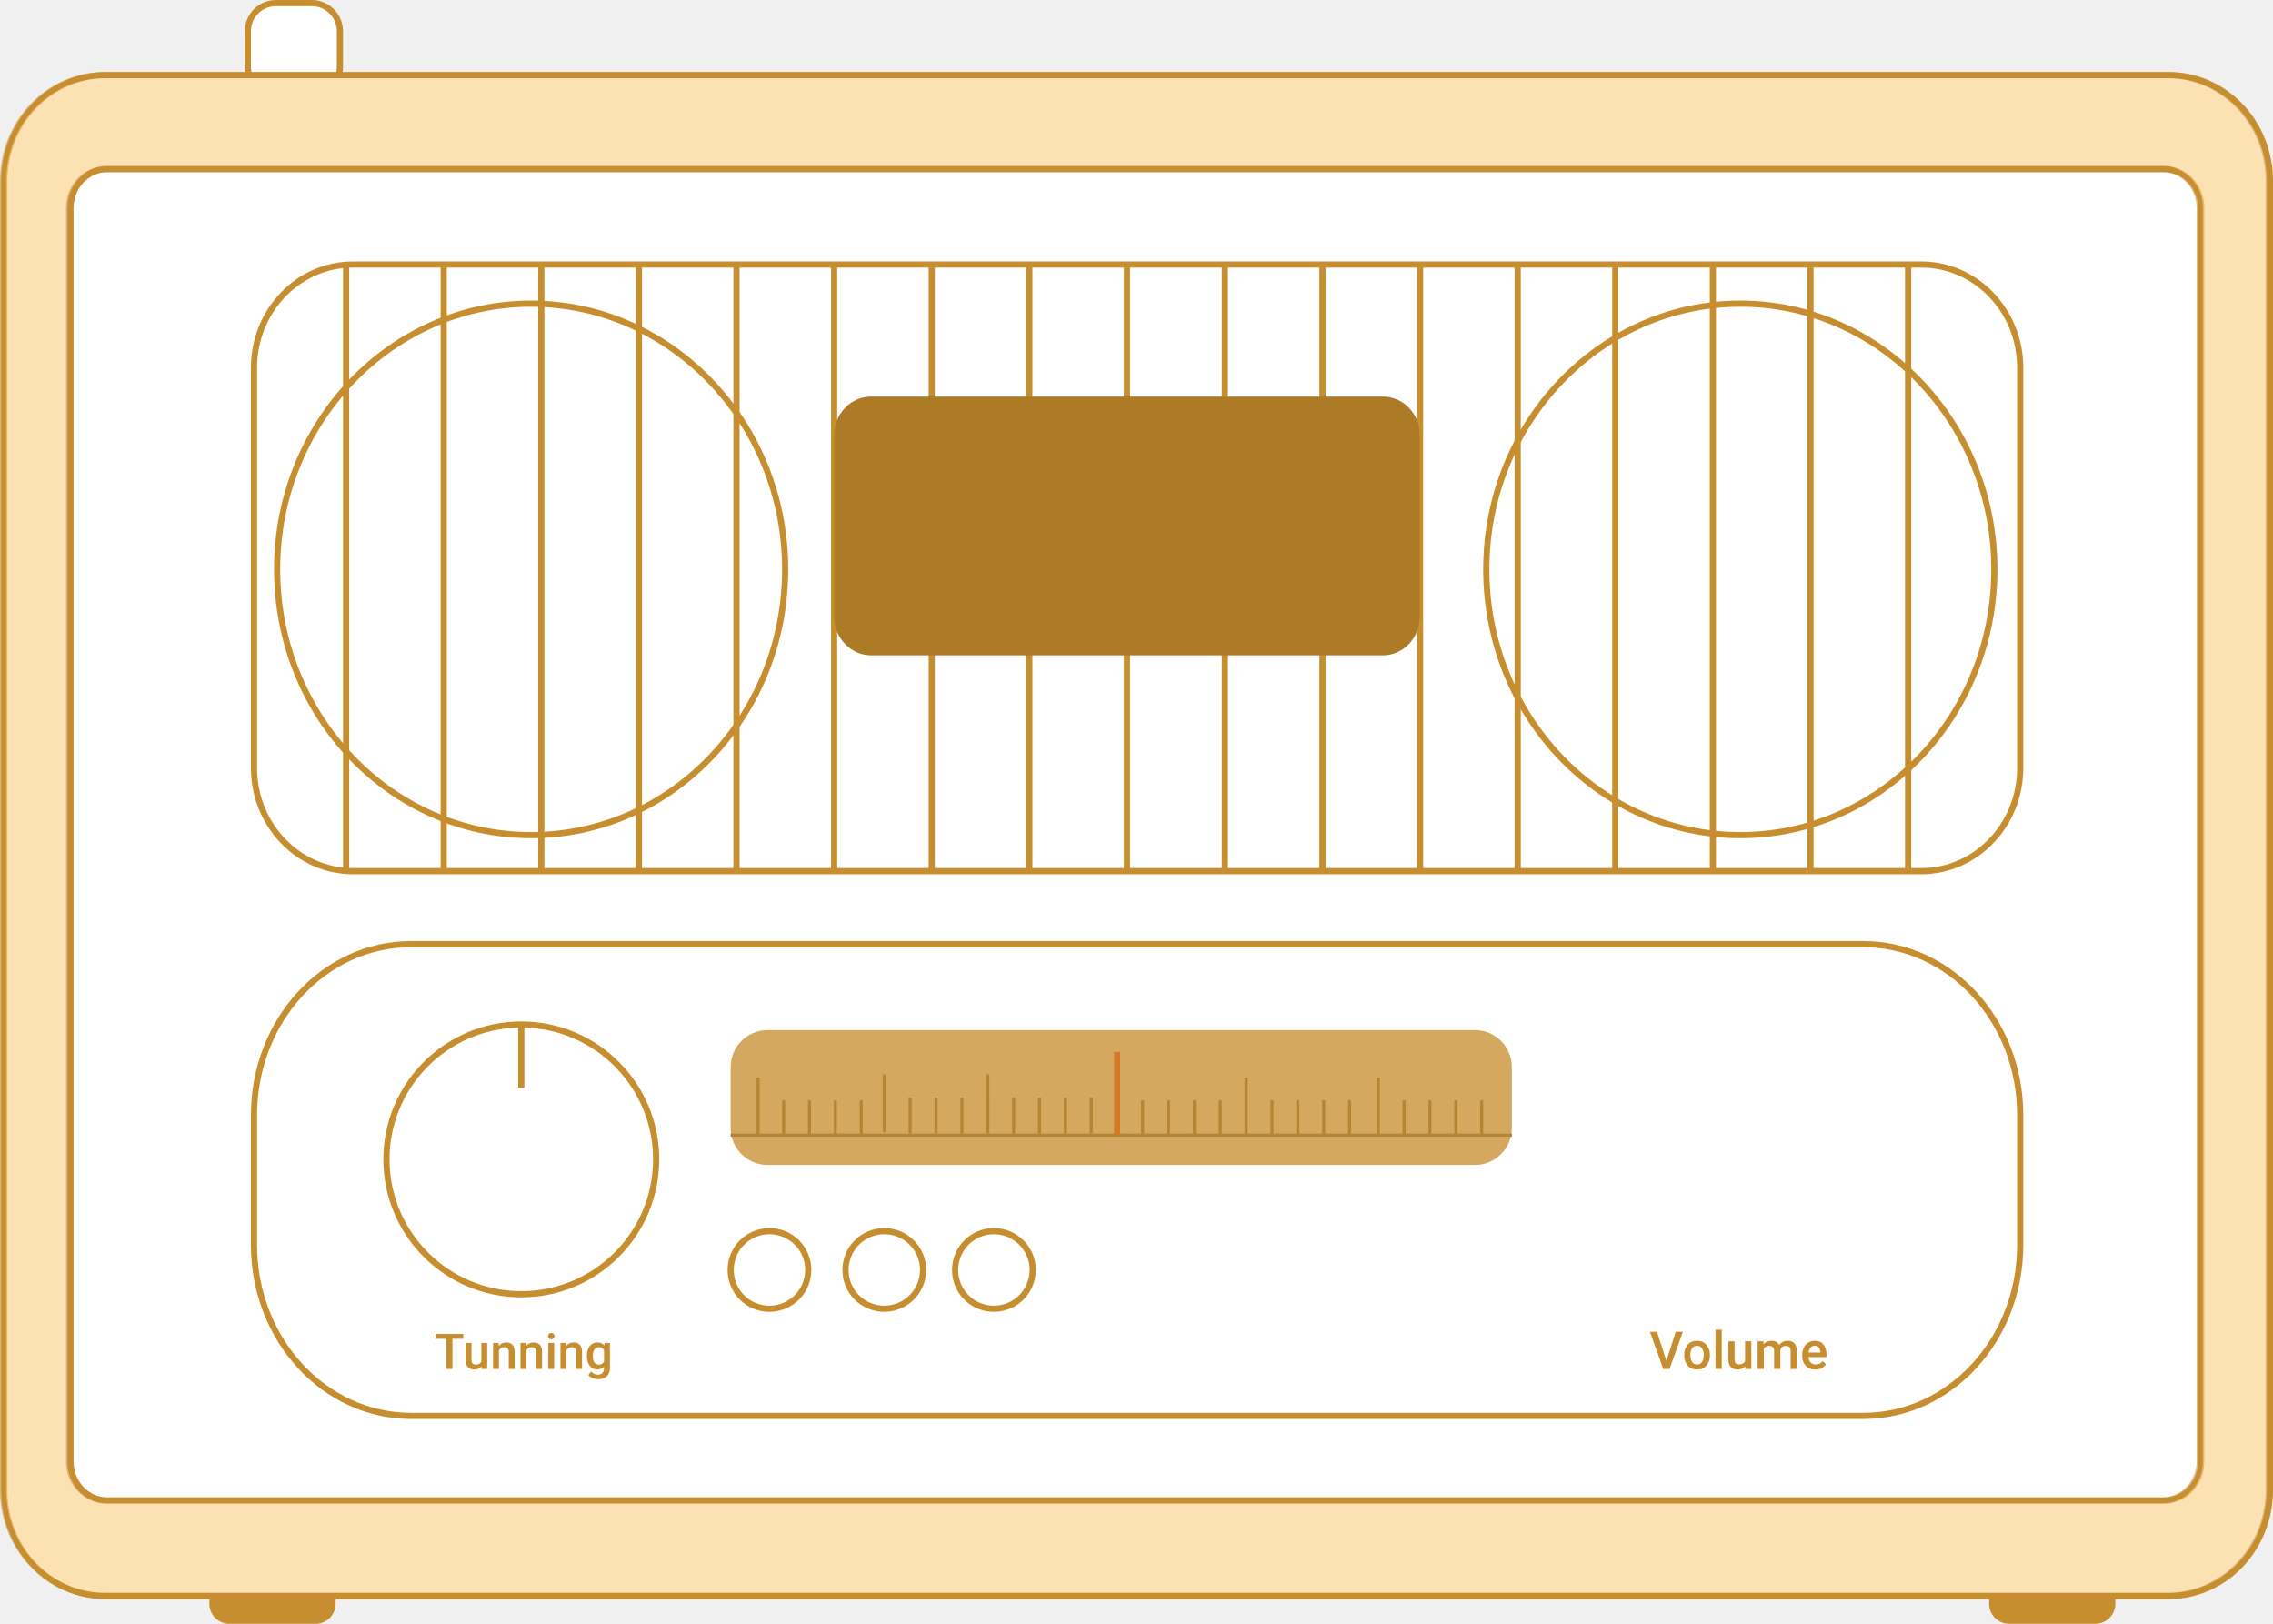
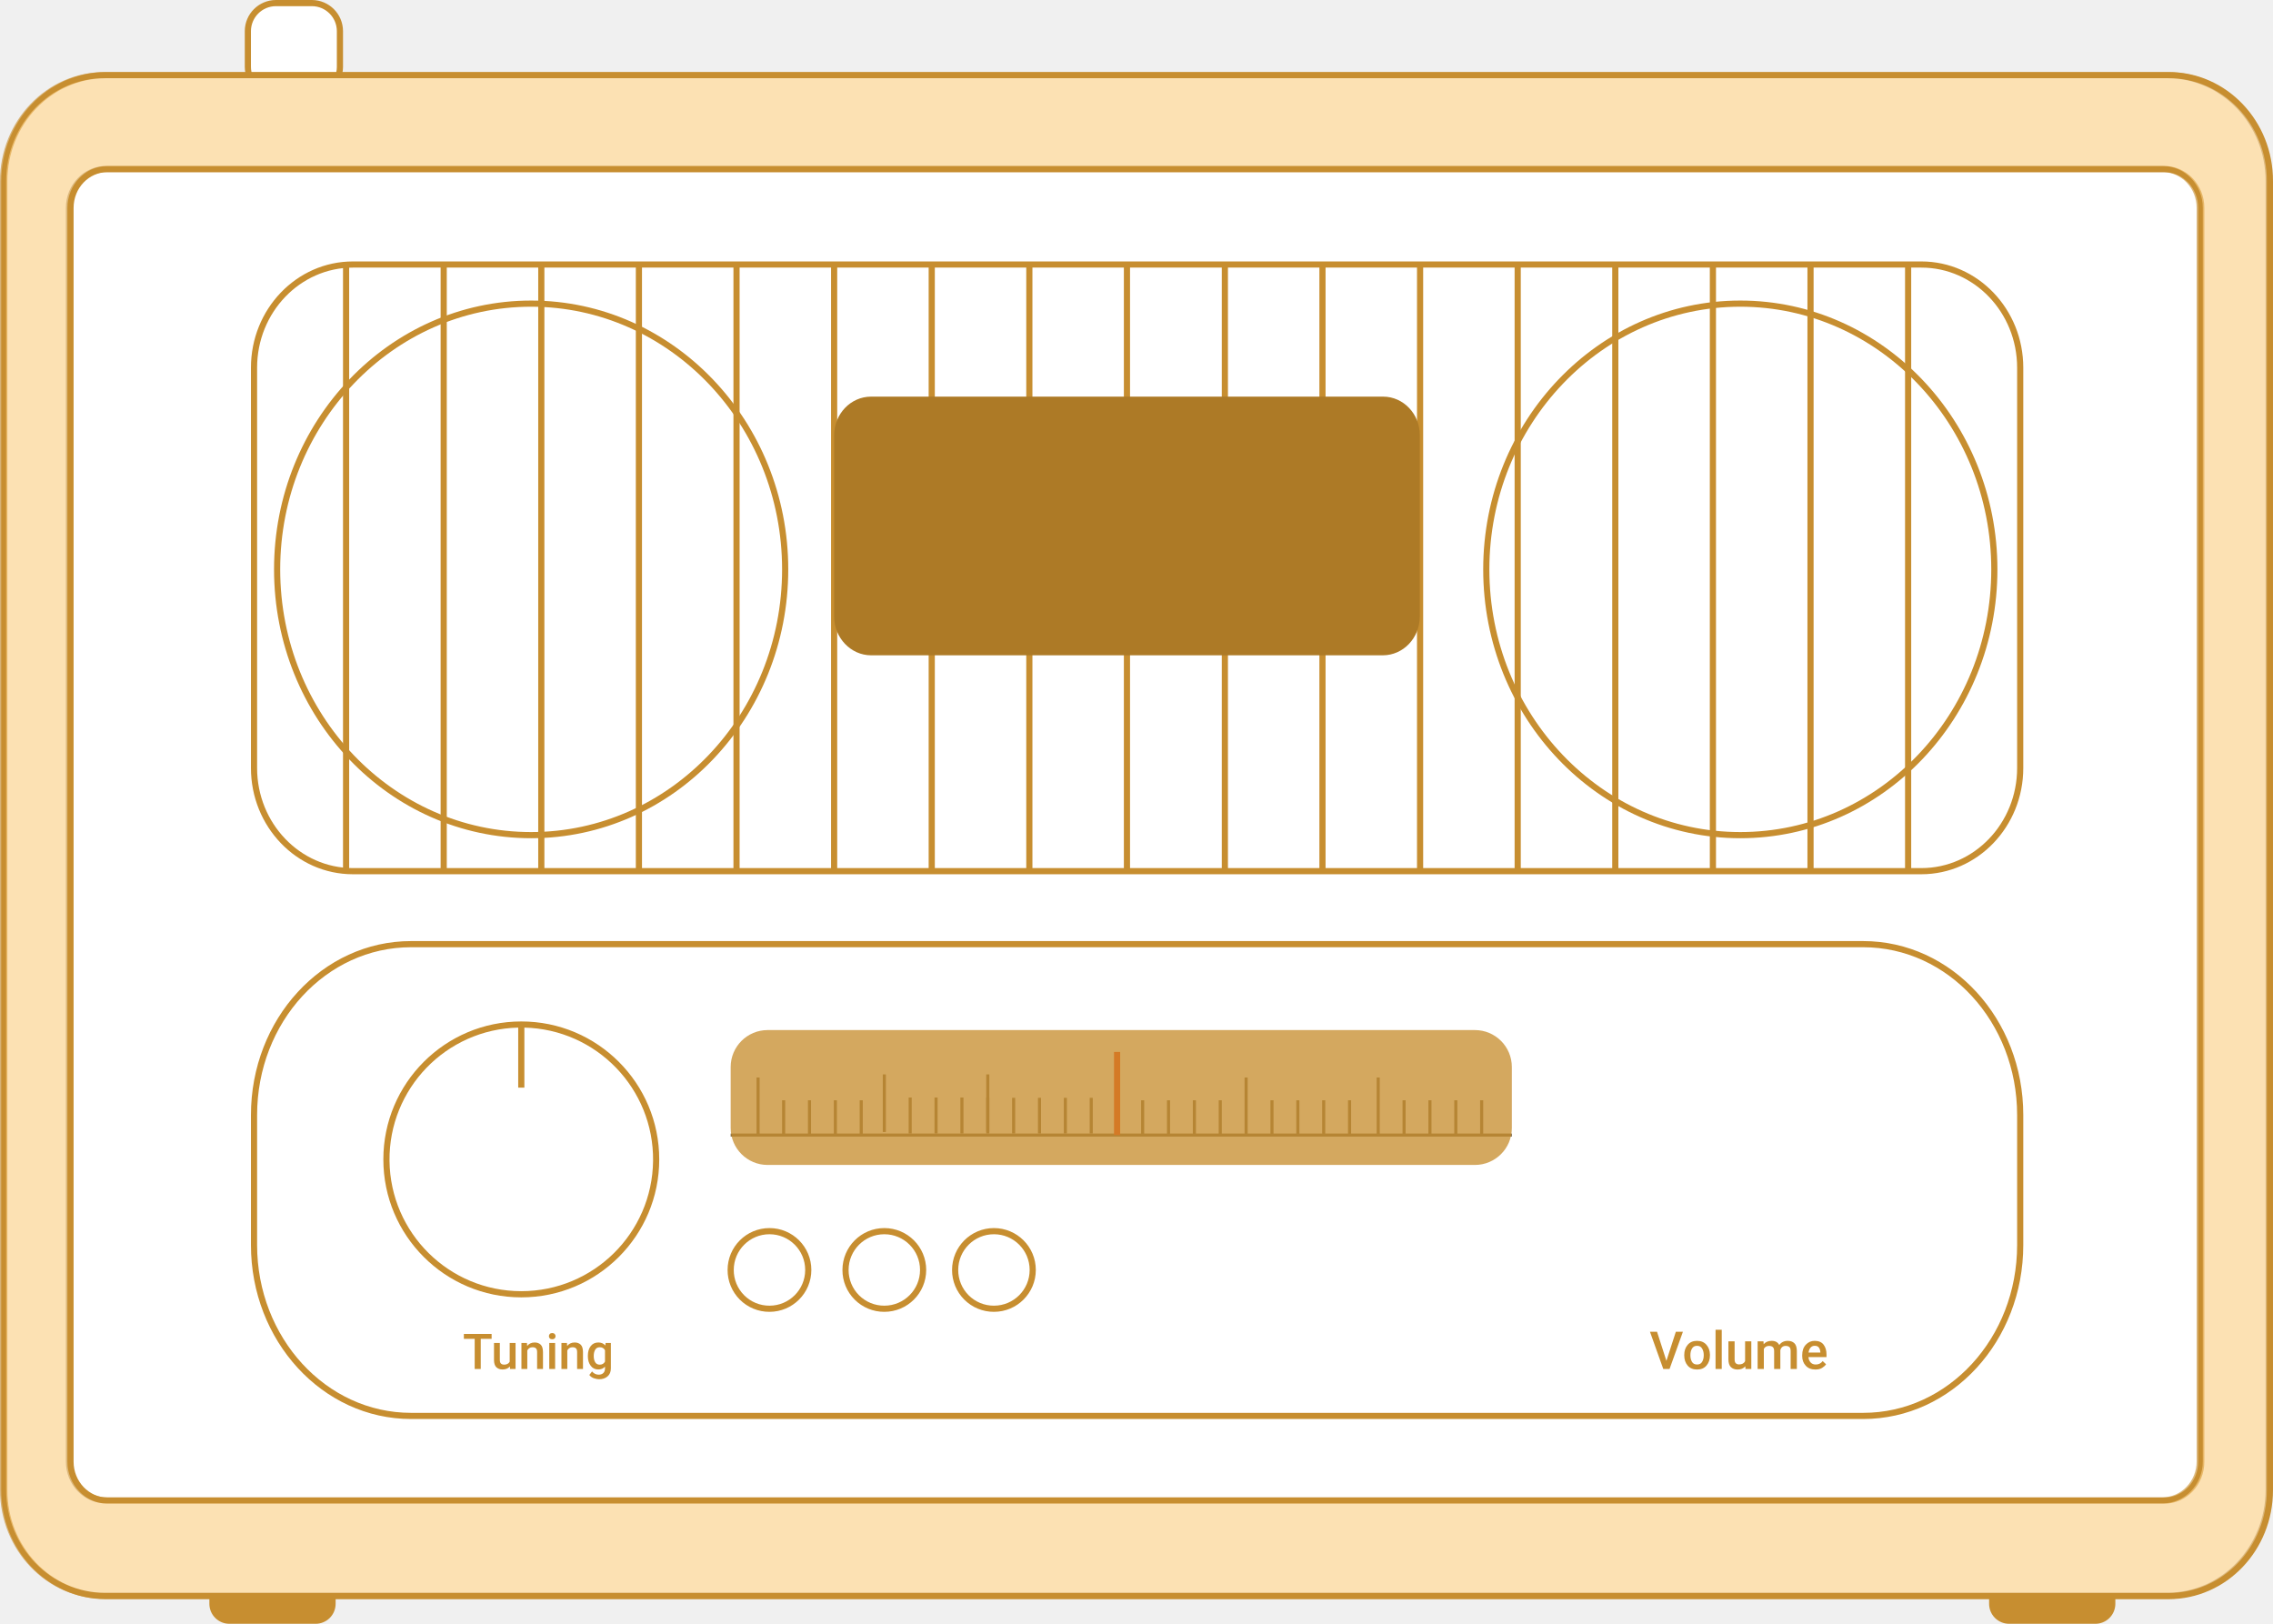
<svg xmlns="http://www.w3.org/2000/svg" id="图层_1" data-name="图层 1" viewBox="0 0 738.2 527.3">
  <defs>
    <style>.cls-1{fill:#fff;}.cls-1,.cls-3,.cls-4{stroke:#c78e30;}.cls-1,.cls-3,.cls-4,.cls-6,.cls-7{stroke-miterlimit:10;}.cls-1,.cls-3,.cls-4,.cls-7{stroke-width:2px;}.cls-10,.cls-12,.cls-2,.cls-5,.cls-8{fill:#c78e30;}.cls-3,.cls-6,.cls-7{fill:none;}.cls-4{fill:#facf87;opacity:0.63;}.cls-10,.cls-12,.cls-4,.cls-8{isolation:isolate;}.cls-5{fill-rule:evenodd;}.cls-6{stroke:#7a6542;}.cls-7{stroke:#ff3506;}.cls-8{opacity:0.77;}.cls-9{fill:#ad7a26;}.cls-10{font-size:17px;}.cls-10,.cls-12{font-family:Roboto-Medium, Roboto;font-weight:500;}.cls-11{letter-spacing:-0.02em;}.cls-12{font-size:16px;}.cls-13{letter-spacing:-0.03em;}</style>
  </defs>
  <path class="cls-1" d="M100.9,124.7H89.2a9.13,9.13,0,0,1-9.1-9.1V104a9.13,9.13,0,0,1,9.1-9.1h11.7A9.13,9.13,0,0,1,110,104v11.7A9.11,9.11,0,0,1,100.9,124.7Z" transform="translate(0.4 -93.9)" />
  <path class="cls-2" d="M102.1,603.2h-28a6.49,6.49,0,0,0-6.5,6.5v5a6.49,6.49,0,0,0,6.5,6.5h28a6.49,6.49,0,0,0,6.5-6.5v-5A6.49,6.49,0,0,0,102.1,603.2Z" transform="translate(0.4 -93.9)" />
  <path class="cls-2" d="M680.1,603.2h-28a6.49,6.49,0,0,0-6.5,6.5v5a6.49,6.49,0,0,0,6.5,6.5h28a6.49,6.49,0,0,0,6.5-6.5v-5A6.49,6.49,0,0,0,680.1,603.2Z" transform="translate(0.4 -93.9)" />
  <path class="cls-1" d="M704,118.3H34c-18.2,0-33,15.4-33,34.5v425c0,19,14.7,34.4,32.9,34.4h670c18.2,0,32.9-15.4,32.9-34.4v-425C736.9,133.7,722.1,118.3,704,118.3Z" transform="translate(0.4 -93.9)" />
  <path class="cls-3" d="M702.5,148.8H34.5c-6.6,0-12,5.6-12,12.6V568.6c0,6.9,5.4,12.6,12,12.6h668c6.6,0,12-5.6,12-12.6V161.4C714.5,154.4,709.1,148.8,702.5,148.8Z" transform="translate(0.4 -93.9)" />
  <path class="cls-4" d="M703.5,118.3H33.5C15.3,118.3.6,133.7.6,152.7v425c0,19,14.7,34.4,32.9,34.4h670c18.2,0,32.9-15.4,32.9-34.4v-425C736.4,133.7,721.7,118.3,703.5,118.3ZM714,568.5c0,6.9-5.4,12.6-12,12.6H34c-6.6,0-12-5.6-12-12.6V161.4c0-6.9,5.4-12.6,12-12.6H702c6.6,0,12,5.6,12,12.6Z" transform="translate(0.4 -93.9)" />
  <path class="cls-3" d="M623.6,179.8H114.2c-17.7,0-32.1,15-32.1,33.5v130c0,18.5,14.4,33.5,32.1,33.5H623.6c17.7,0,32.1-15,32.1-33.5v-130C655.7,194.8,641.3,179.8,623.6,179.8Z" transform="translate(0.4 -93.9)" />
  <path class="cls-3" d="M604.7,400.5H133.1c-28.2,0-51,24.8-51,55.5v42.2c0,30.6,22.8,55.5,51,55.5H604.7c28.2,0,51-24.8,51-55.5V456C655.7,425.3,632.9,400.5,604.7,400.5Z" transform="translate(0.4 -93.9)" />
  <path class="cls-5" d="M167.9,427.6a42.8,42.8,0,1,0,2,0v19.5h-2Zm1-2a44.8,44.8,0,1,0,44.8,44.8A44.79,44.79,0,0,0,168.9,425.6Z" transform="translate(0.4 -93.9)" />
  <path class="cls-1" d="M249.5,518.9a12.6,12.6,0,1,0-12.6-12.6A12.55,12.55,0,0,0,249.5,518.9Z" transform="translate(0.4 -93.9)" />
  <path class="cls-1" d="M286.8,518.9a12.6,12.6,0,1,0-12.6-12.6A12.55,12.55,0,0,0,286.8,518.9Z" transform="translate(0.4 -93.9)" />
  <path class="cls-1" d="M322.4,518.9a12.6,12.6,0,1,0-12.6-12.6A12.55,12.55,0,0,0,322.4,518.9Z" transform="translate(0.4 -93.9)" />
  <path class="cls-3" d="M112,179.8v197" transform="translate(0.4 -93.9)" />
  <path class="cls-3" d="M143.7,179.8v197" transform="translate(0.4 -93.9)" />
  <path class="cls-3" d="M175.4,179.8v197" transform="translate(0.4 -93.9)" />
  <path class="cls-3" d="M207.1,179.8v197" transform="translate(0.4 -93.9)" />
  <path class="cls-3" d="M238.8,179.8v197" transform="translate(0.4 -93.9)" />
  <path class="cls-3" d="M270.5,179.8v197" transform="translate(0.4 -93.9)" />
  <path class="cls-3" d="M302.2,179.8v197" transform="translate(0.4 -93.9)" />
  <path class="cls-3" d="M333.9,179.8v197" transform="translate(0.4 -93.9)" />
  <path class="cls-3" d="M365.6,179.8v197" transform="translate(0.4 -93.9)" />
  <path class="cls-3" d="M397.4,179.8v197" transform="translate(0.4 -93.9)" />
  <path class="cls-3" d="M429.1,179.8v197" transform="translate(0.4 -93.9)" />
  <path class="cls-3" d="M460.8,179.8v197" transform="translate(0.4 -93.9)" />
  <path class="cls-3" d="M492.5,179.8v197" transform="translate(0.4 -93.9)" />
  <path class="cls-3" d="M524.2,179.8v197" transform="translate(0.4 -93.9)" />
  <path class="cls-3" d="M555.9,179.8v197" transform="translate(0.4 -93.9)" />
  <path class="cls-3" d="M587.6,179.8v197" transform="translate(0.4 -93.9)" />
  <path class="cls-3" d="M619.3,179.8v197" transform="translate(0.4 -93.9)" />
  <path class="cls-6" d="M236.9,462.5H490.6" transform="translate(0.4 -93.9)" />
  <path class="cls-6" d="M320.4,461.5V442.8" transform="translate(0.4 -93.9)" />
  <path class="cls-6" d="M328.8,462V450.4" transform="translate(0.4 -93.9)" />
  <path class="cls-6" d="M337.2,462V450.4" transform="translate(0.4 -93.9)" />
  <path class="cls-6" d="M345.6,462V450.4" transform="translate(0.4 -93.9)" />
  <path class="cls-6" d="M354,462V450.4" transform="translate(0.4 -93.9)" />
  <path class="cls-6" d="M362.3,462.5V443.8" transform="translate(0.4 -93.9)" />
  <path class="cls-6" d="M370.7,462.9V451.2" transform="translate(0.4 -93.9)" />
  <path class="cls-6" d="M379.1,462.9V451.2" transform="translate(0.4 -93.9)" />
  <path class="cls-6" d="M387.5,462.9V451.2" transform="translate(0.4 -93.9)" />
  <path class="cls-6" d="M395.9,462.9V451.2" transform="translate(0.4 -93.9)" />
  <path class="cls-6" d="M404.3,462.5V443.8" transform="translate(0.4 -93.9)" />
  <path class="cls-6" d="M412.7,462.9V451.2" transform="translate(0.4 -93.9)" />
  <path class="cls-6" d="M421.1,462.9V451.2" transform="translate(0.4 -93.9)" />
  <path class="cls-6" d="M429.5,462.9V451.2" transform="translate(0.4 -93.9)" />
  <path class="cls-6" d="M437.9,462.9V451.2" transform="translate(0.4 -93.9)" />
  <path class="cls-6" d="M447.2,462.5V443.8" transform="translate(0.4 -93.9)" />
  <path class="cls-6" d="M455.6,462.9V451.2" transform="translate(0.4 -93.9)" />
  <path class="cls-6" d="M464,462.9V451.2" transform="translate(0.4 -93.9)" />
  <path class="cls-6" d="M472.4,462.9V451.2" transform="translate(0.4 -93.9)" />
  <path class="cls-6" d="M480.8,462.9V451.2" transform="translate(0.4 -93.9)" />
  <path class="cls-6" d="M286.8,461.5V442.8" transform="translate(0.4 -93.9)" />
  <path class="cls-6" d="M295.2,462V450.3" transform="translate(0.4 -93.9)" />
  <path class="cls-6" d="M303.6,462V450.3" transform="translate(0.4 -93.9)" />
  <path class="cls-6" d="M312,462V450.3" transform="translate(0.4 -93.9)" />
  <path class="cls-6" d="M320.4,462V450.3" transform="translate(0.4 -93.9)" />
  <path class="cls-6" d="M245.8,462.5V443.8" transform="translate(0.4 -93.9)" />
  <path class="cls-6" d="M254.1,462.9V451.2" transform="translate(0.4 -93.9)" />
  <path class="cls-6" d="M262.5,462.9V451.2" transform="translate(0.4 -93.9)" />
  <path class="cls-6" d="M270.9,462.9V451.2" transform="translate(0.4 -93.9)" />
  <path class="cls-6" d="M279.3,462.9V451.2" transform="translate(0.4 -93.9)" />
  <path class="cls-7" d="M362.4,462.5v-27" transform="translate(0.4 -93.9)" />
  <path class="cls-8" d="M478.6,428.4H248.9a12,12,0,0,0-12,12v19.8a12,12,0,0,0,12,12H478.6a12,12,0,0,0,12-12V440.4A12,12,0,0,0,478.6,428.4Z" transform="translate(0.4 -93.9)" />
  <path class="cls-3" d="M172.1,365.1c45.6,0,82.5-38.7,82.5-86.3s-37-86.3-82.5-86.3-82.5,38.7-82.5,86.3S126.5,365.1,172.1,365.1Z" transform="translate(0.4 -93.9)" />
  <path class="cls-3" d="M564.8,365.1c45.6,0,82.5-38.7,82.5-86.3s-37-86.3-82.5-86.3-82.5,38.7-82.5,86.3S519.2,365.1,564.8,365.1Z" transform="translate(0.4 -93.9)" />
  <path class="cls-9" d="M448.8,222.7H282.5c-6.6,0-12,5.6-12,12.6v58.8c0,6.9,5.4,12.6,12,12.6H448.7c6.6,0,12-5.6,12-12.6V235.3C460.8,228.4,455.4,222.7,448.8,222.7Z" transform="translate(0.4 -93.9)" />
  <text class="cls-10" transform="translate(535.7 444.56)">
    <tspan class="cls-11">V</tspan>
    <tspan x="10.62" y="0">olume</tspan>
  </text>
  <text class="cls-12" transform="translate(141.09 444.56)">
-     <tspan class="cls-13">T</tspan>
-     <tspan x="9.2" y="0">unning</tspan>
+     <tspan class="cls-13" />
+     <tspan x="9.2" y="0">Tuning</tspan>
  </text>
</svg>
